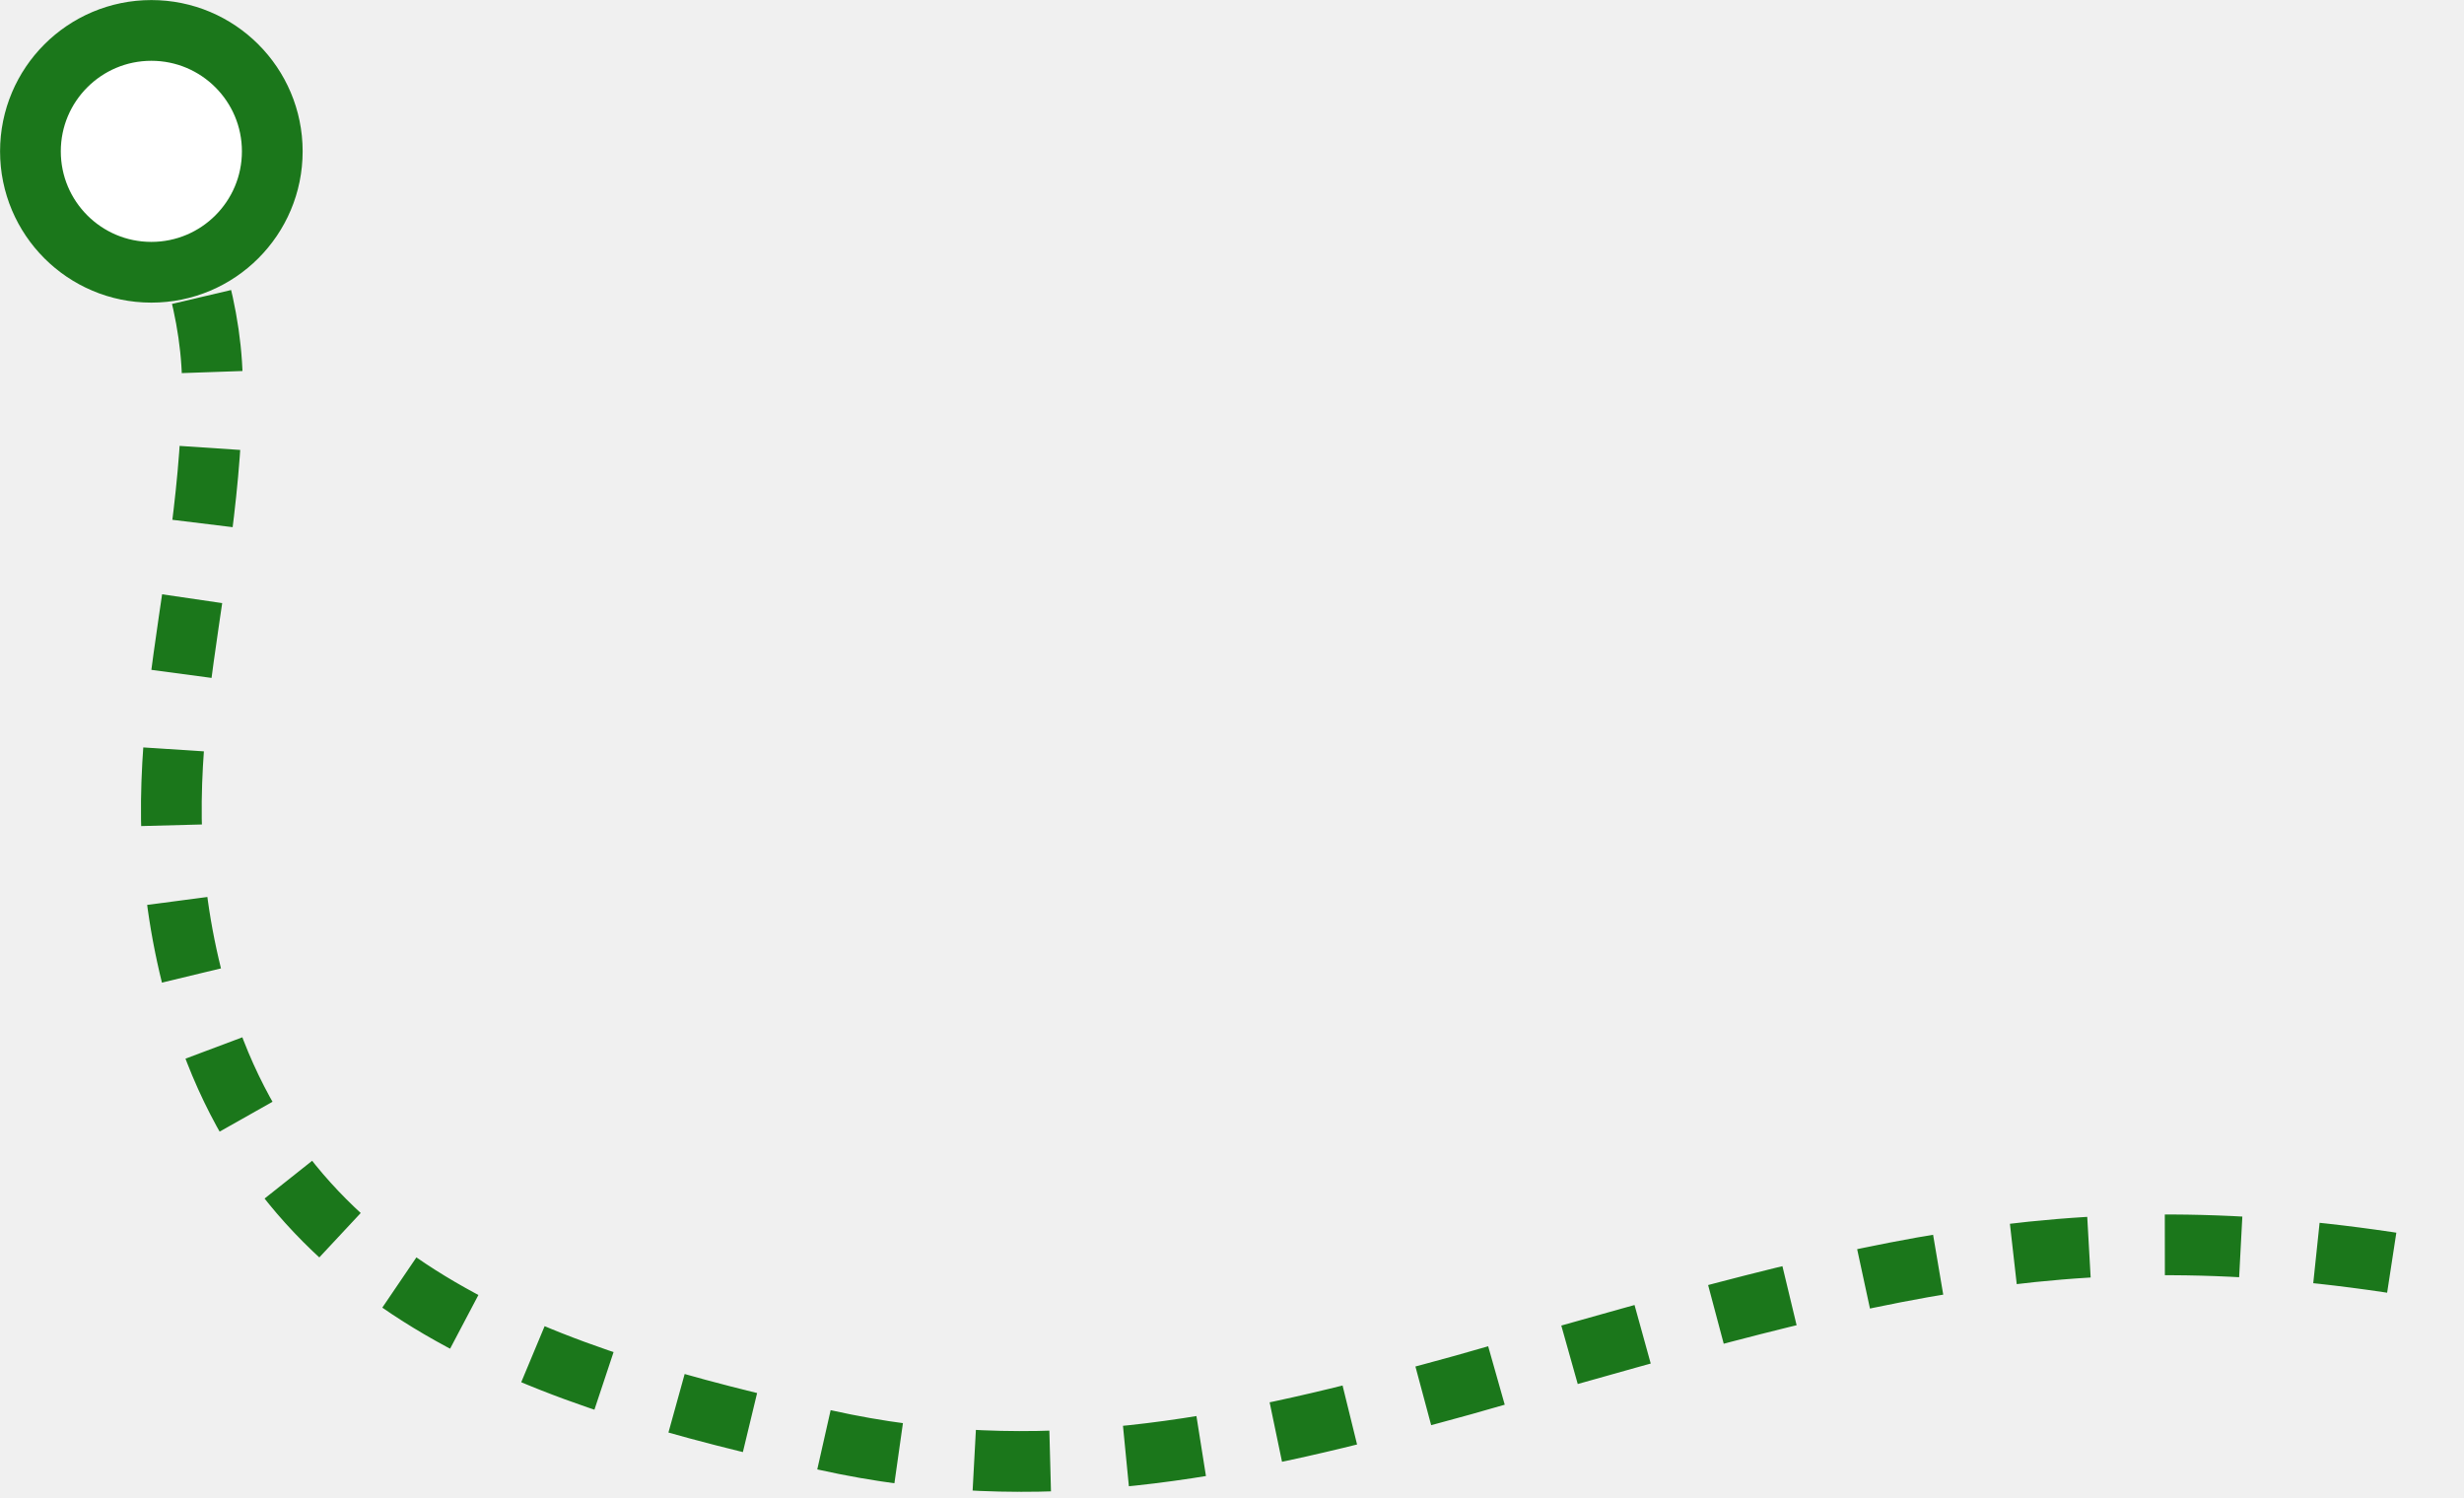
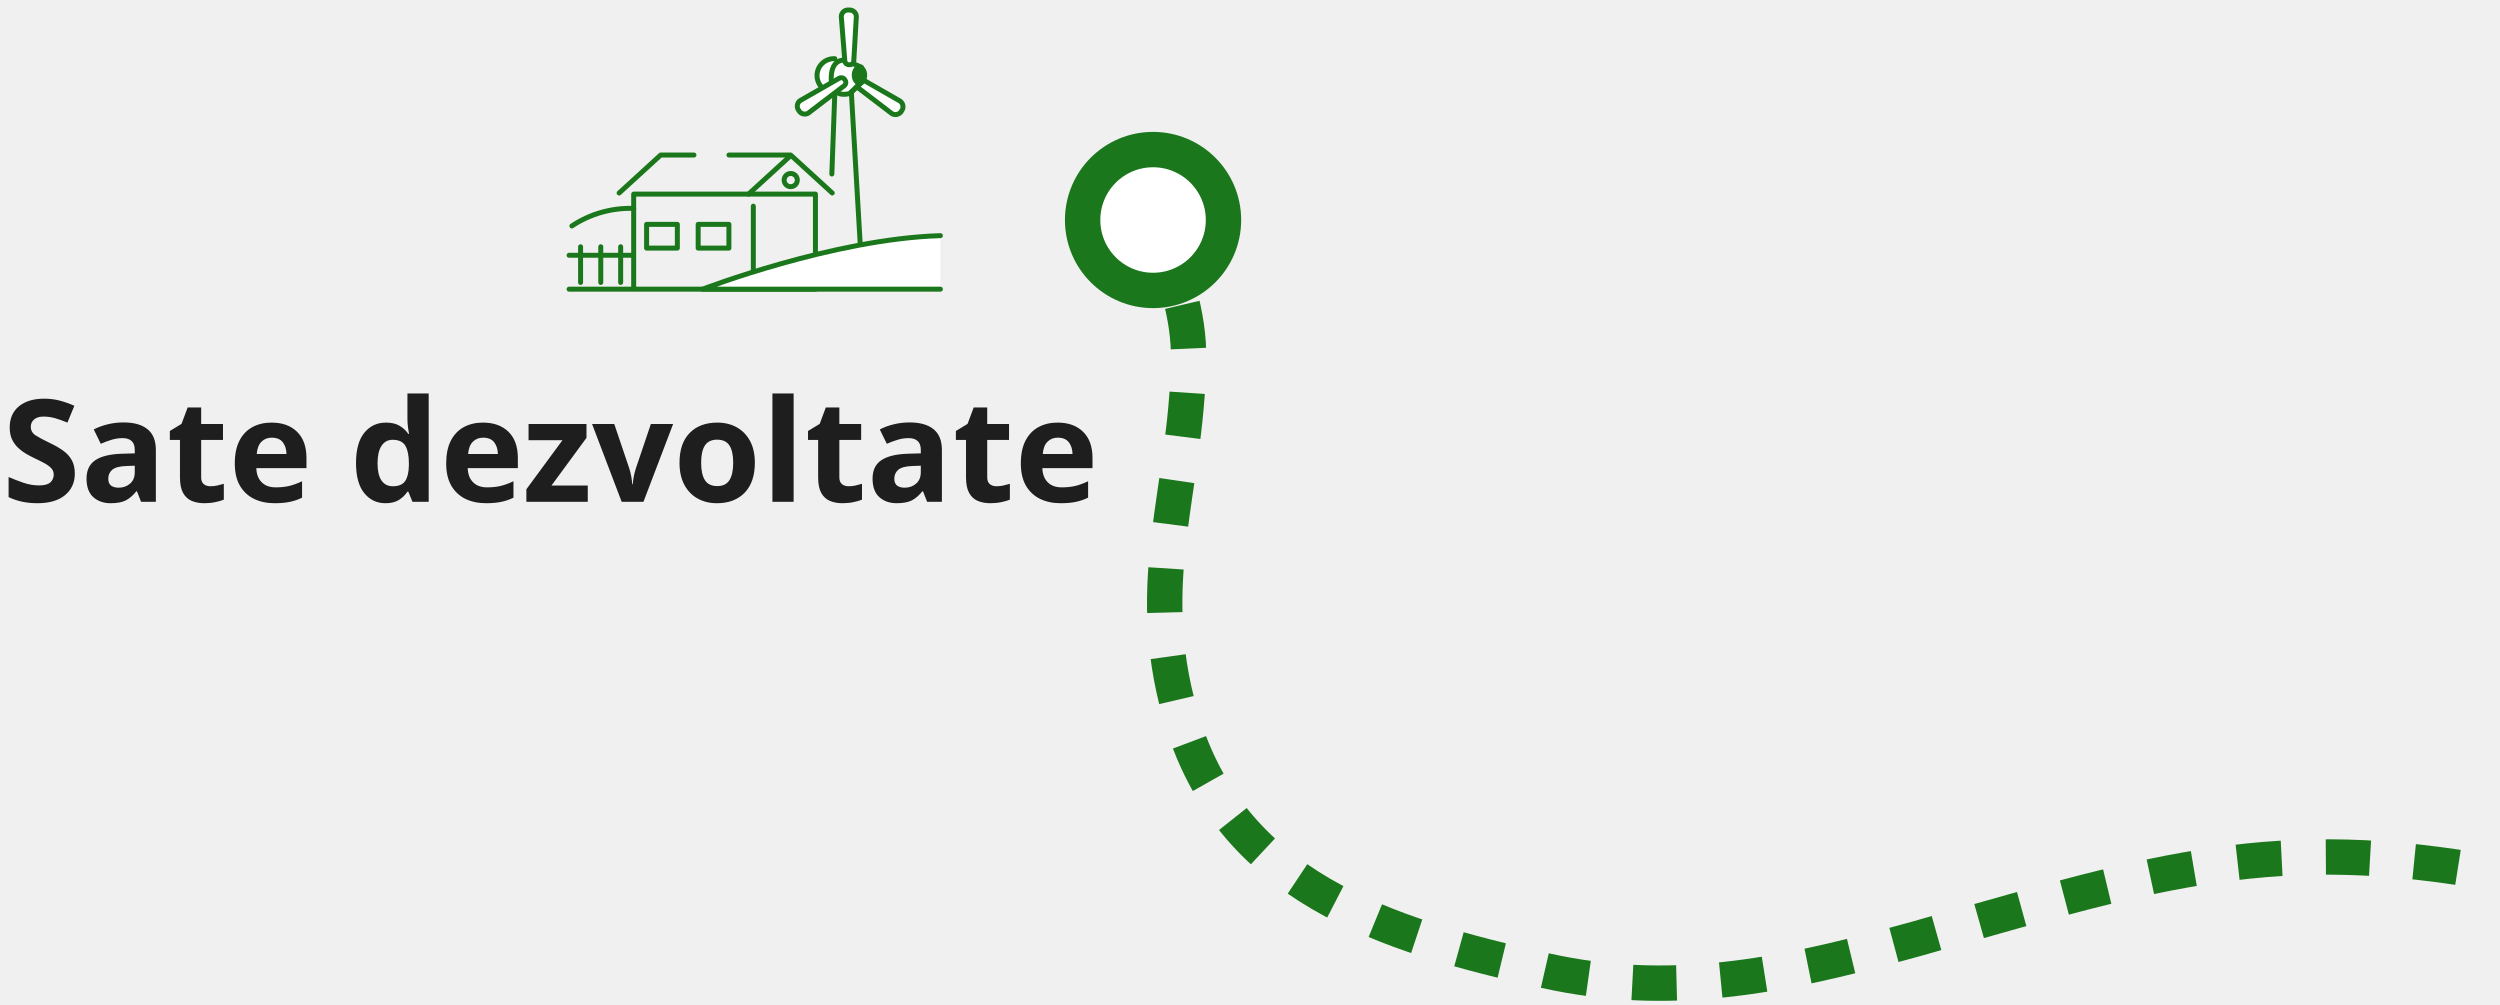
- <svg xmlns="http://www.w3.org/2000/svg" width="403" height="245" viewBox="0 0 403 245" fill="none">
-   <path d="M24.278 25.364C30.579 38.099 35.001 51.178 34.736 64.415C34.021 100.82 21.736 125.654 32.273 163.196C46.014 212.15 89.99 225.52 134.999 235.554C169.709 243.285 200.897 237.037 234.018 227.982C243.303 225.444 235.5 227.603 244.635 225.017C306.456 207.517 340.477 197.006 401.742 208.311" stroke="#1B771B" stroke-width="9.933" stroke-miterlimit="10" stroke-linejoin="round" stroke-dasharray="12.42 12.42" />
-   <path d="M24.754 44.532C35.677 44.532 44.532 35.677 44.532 24.755C44.532 13.832 35.677 4.977 24.754 4.977C13.832 4.977 4.977 13.832 4.977 24.755C4.977 35.677 13.832 44.532 24.754 44.532Z" fill="white" stroke="#1B771B" stroke-width="9.933" stroke-miterlimit="10" stroke-linecap="round" stroke-linejoin="round" />
+ <svg xmlns="http://www.w3.org/2000/svg" width="702" height="282" viewBox="0 0 702 282" fill="none">
+   <path d="M323.301 62.386C329.602 75.121 334.023 88.2 333.759 101.438C333.044 137.842 320.759 162.676 331.296 200.219C345.037 249.172 389.013 262.543 434.022 272.577C468.732 280.308 499.92 274.06 533.041 265.005C542.326 262.467 534.523 264.626 543.658 262.04C605.479 244.539 639.5 234.028 700.765 245.334" stroke="#1B771B" stroke-width="9.933" stroke-miterlimit="10" stroke-linejoin="round" stroke-dasharray="12.42 12.42" />
+   <path d="M323.777 81.555C334.7 81.555 343.555 72.7 343.555 61.777C343.555 50.855 334.7 42 323.777 42C312.855 42 304 50.855 304 61.777C304 72.7 312.855 81.555 323.777 81.555Z" fill="white" stroke="#1B771B" stroke-width="9.933" stroke-miterlimit="10" stroke-linecap="round" stroke-linejoin="round" />
+   <path d="M234.422 25.943C233.779 25.979 233.135 25.883 232.53 25.662C231.925 25.441 231.371 25.098 230.903 24.655C230.434 24.212 230.061 23.679 229.806 23.087C229.551 22.495 229.42 21.857 229.42 21.212C229.42 20.568 229.551 19.93 229.806 19.338C230.061 18.747 230.434 18.213 230.903 17.77C231.371 17.327 231.925 16.985 232.53 16.763C233.135 16.542 233.779 16.446 234.422 16.482" fill="white" />
+   <path d="M234.422 25.943C233.779 25.979 233.135 25.883 232.53 25.662C231.925 25.441 231.371 25.098 230.903 24.655C230.434 24.212 230.061 23.679 229.806 23.087C229.551 22.495 229.42 21.857 229.42 21.212C229.42 20.568 229.551 19.93 229.806 19.338C230.061 18.747 230.434 18.213 230.903 17.77C231.371 17.327 231.925 16.985 232.53 16.763C233.135 16.542 233.779 16.446 234.422 16.482" stroke="#1B771B" stroke-width="1.4" stroke-linecap="round" stroke-linejoin="round" />
+   <path d="M239.973 22.405C240.118 22.158 240.349 21.973 240.621 21.883C240.893 21.793 241.189 21.805 241.453 21.916L252.765 28.401C252.977 28.556 253.156 28.752 253.29 28.977C253.424 29.203 253.512 29.453 253.546 29.714C253.581 29.974 253.562 30.239 253.491 30.491C253.421 30.744 253.3 30.98 253.135 31.185C253.008 31.412 252.836 31.61 252.631 31.77C252.425 31.929 252.189 32.045 251.938 32.111C251.687 32.177 251.425 32.192 251.167 32.155C250.91 32.118 250.663 32.03 250.44 31.896L240.076 23.989C239.863 23.787 239.734 23.511 239.714 23.217C239.695 22.924 239.787 22.634 239.973 22.405Z" fill="white" stroke="#1B771B" stroke-width="1.4" stroke-linecap="round" stroke-linejoin="round" />
+   <path d="M241.885 18.866L237.295 16.897C237.295 16.897 233.401 16.231 233.401 22.049C233.401 27.868 238.376 26.328 238.554 26.24C238.731 26.151 242.152 22.982 242.152 22.982L241.885 18.866Z" fill="white" stroke="#1B771B" stroke-width="1.4" stroke-linecap="round" stroke-linejoin="round" />
+   <path d="M228.974 54.504H177.938V81.2H228.974V54.504Z" stroke="#1B771B" stroke-width="1.4" stroke-linecap="round" stroke-linejoin="round" />
+   <path d="M211.532 57.895V78.964" stroke="#1B771B" stroke-width="1.4" stroke-linecap="round" stroke-linejoin="round" />
+   <path d="M173.852 54.194L185.519 43.534H194.861" stroke="#1B771B" stroke-width="1.4" stroke-linecap="round" stroke-linejoin="round" />
+   <path d="M210.184 54.505L221.865 43.829" stroke="#1B771B" stroke-width="1.4" stroke-linecap="round" stroke-linejoin="round" />
+   <path d="M233.694 54.194L222.027 43.534H204.689" stroke="#1B771B" stroke-width="1.4" stroke-linecap="round" stroke-linejoin="round" />
+   <path d="M264.062 66.172C234.021 67.06 197.302 81.2 197.302 81.2H264.062" fill="white" />
+   <path d="M264.062 66.172C234.021 67.06 197.302 81.2 197.302 81.2H264.062" stroke="#1B771B" stroke-width="1.4" stroke-linecap="round" stroke-linejoin="round" />
+   <path d="M177.449 81.2H159.801" stroke="#1B771B" stroke-width="1.4" stroke-linecap="round" stroke-linejoin="round" />
+   <path d="M177.449 71.679H159.801" stroke="#1B771B" stroke-width="1.4" stroke-linecap="round" stroke-linejoin="round" />
+   <path d="M168.697 69.294V79.318" stroke="#1B771B" stroke-width="1.4" stroke-linecap="round" stroke-linejoin="round" />
+   <path d="M174.281 69.294V79.318" stroke="#1B771B" stroke-width="1.4" stroke-linecap="round" stroke-linejoin="round" />
+   <path d="M163.026 69.294V79.318" stroke="#1B771B" stroke-width="1.4" stroke-linecap="round" stroke-linejoin="round" />
+   <path d="M160.585 63.449C165.72 60.037 171.791 58.314 177.952 58.518" stroke="#1B771B" stroke-width="1.4" stroke-linecap="round" stroke-linejoin="round" />
+   <path d="M241.335 24.004C242.528 24.004 243.496 22.705 243.496 21.102C243.496 19.499 242.528 18.2 241.335 18.2C240.141 18.2 239.173 19.499 239.173 21.102C239.173 22.705 240.141 24.004 241.335 24.004Z" fill="#1B771B" />
+   <path d="M239.056 25.96L241.543 68.409" stroke="#1B771B" stroke-width="1.4" stroke-linecap="round" stroke-linejoin="round" />
+   <path d="M234.423 25.96L233.579 48.865" stroke="#1B771B" stroke-width="1.4" stroke-linecap="round" stroke-linejoin="round" />
+   <path d="M239.056 25.944C239.204 25.736 241.884 22.982 241.884 22.982" stroke="#1B771B" stroke-width="1.4" stroke-linecap="round" stroke-linejoin="round" />
+   <path d="M237.25 22.405C237.105 22.158 236.875 21.971 236.604 21.879C236.332 21.786 236.036 21.794 235.77 21.902L224.651 28.268C224.441 28.424 224.265 28.62 224.134 28.845C224.002 29.071 223.918 29.321 223.887 29.58C223.855 29.838 223.876 30.101 223.948 30.352C224.021 30.602 224.144 30.835 224.31 31.037C224.433 31.264 224.601 31.463 224.803 31.624C225.006 31.784 225.238 31.902 225.488 31.969C225.737 32.037 225.997 32.054 226.253 32.018C226.508 31.983 226.754 31.896 226.975 31.762L237.162 23.989C237.373 23.785 237.499 23.508 237.516 23.215C237.532 22.921 237.437 22.632 237.25 22.405Z" fill="white" stroke="#1B771B" stroke-width="1.4" stroke-linecap="round" stroke-linejoin="round" />
+   <path d="M238.479 18.186C238.191 18.209 237.905 18.125 237.676 17.95C237.446 17.775 237.289 17.522 237.235 17.238L236.229 4.623C236.239 4.359 236.304 4.1 236.42 3.863C236.536 3.626 236.7 3.415 236.902 3.245C237.104 3.075 237.34 2.949 237.594 2.875C237.847 2.802 238.113 2.782 238.375 2.817C238.63 2.791 238.888 2.816 239.133 2.892C239.377 2.968 239.604 3.093 239.799 3.259C239.995 3.425 240.154 3.629 240.268 3.858C240.382 4.088 240.448 4.338 240.463 4.594L239.737 17.223C239.687 17.512 239.529 17.772 239.296 17.95C239.063 18.128 238.771 18.212 238.479 18.186Z" fill="white" stroke="#1B771B" stroke-width="1.4" stroke-linecap="round" stroke-linejoin="round" />
+   <path d="M190.197 63.003H181.565V69.665H190.197V63.003Z" stroke="#1B771B" stroke-width="1.4" stroke-linecap="round" stroke-linejoin="round" />
+   <path d="M204.676 63.003H196.044V69.665H204.676V63.003Z" stroke="#1B771B" stroke-width="1.4" stroke-linecap="round" stroke-linejoin="round" />
+   <path d="M222.031 52.417C223.053 52.417 223.882 51.589 223.882 50.566C223.882 49.544 223.053 48.716 222.031 48.716C221.009 48.716 220.181 49.544 220.181 50.566C220.181 51.589 221.009 52.417 222.031 52.417Z" stroke="#1B771B" stroke-width="1.4" stroke-linecap="round" stroke-linejoin="round" />
+   <text fill="#1E1E1E" xml:space="preserve" style="white-space: pre" font-family="Titillium Web" font-size="40" font-weight="600" letter-spacing="0px">
+     <tspan x="0.57" y="140.9">Sate dezvoltate</tspan>
+   </text>
</svg>
